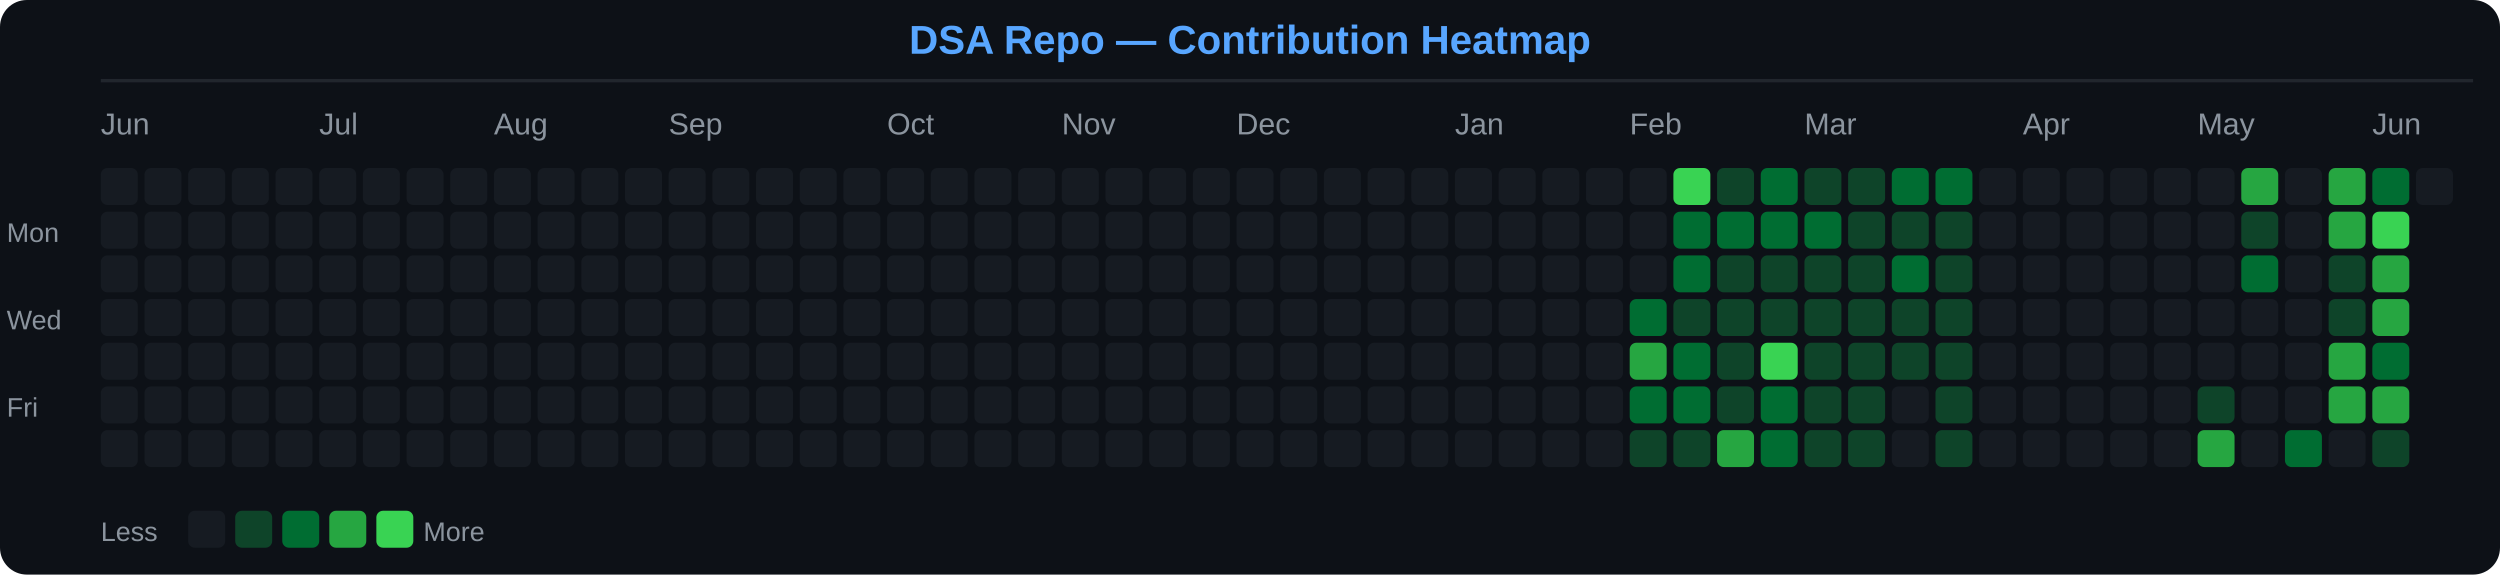
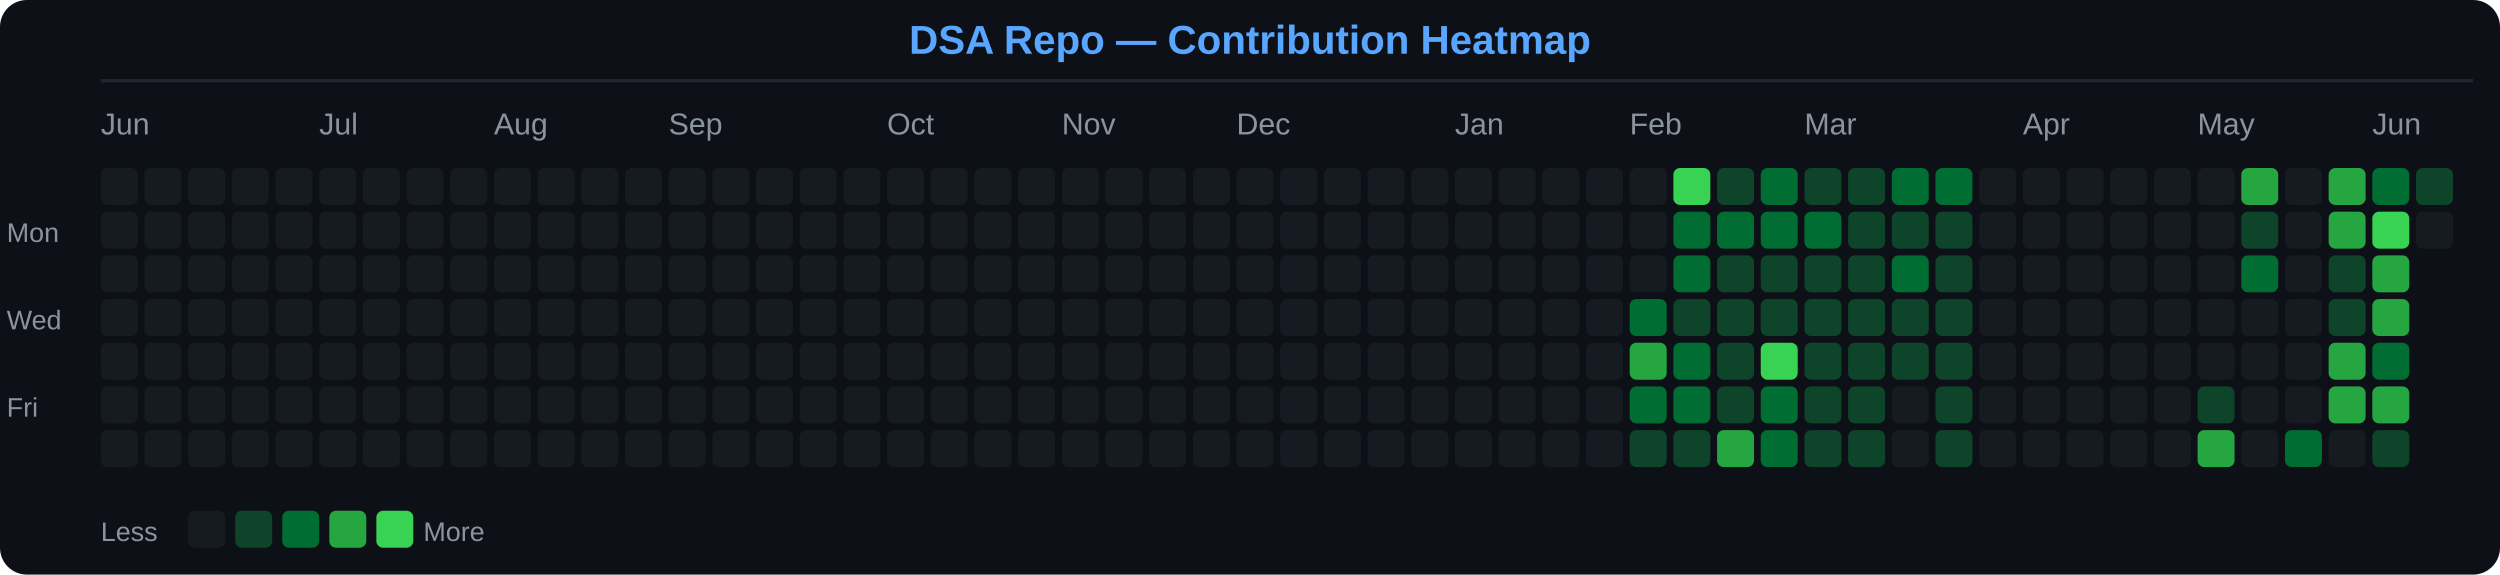
<svg xmlns="http://www.w3.org/2000/svg" width="744" height="171" viewBox="0 0 744 171">
  <rect width="744" height="171" fill="#0d1117" rx="8" />
  <text x="372" y="16" fill="#58a6ff" font-family="Arial,sans-serif" font-size="12" text-anchor="middle" font-weight="bold">DSA Repo — Contribution Heatmap</text>
  <line x1="30" y1="24" x2="736" y2="24" stroke="#21262d" stroke-width="1" />
  <text x="2" y="72" fill="#8b949e" font-family="Arial,sans-serif" font-size="8">Mon</text>
  <text x="2" y="98" fill="#8b949e" font-family="Arial,sans-serif" font-size="8">Wed</text>
  <text x="2" y="124" fill="#8b949e" font-family="Arial,sans-serif" font-size="8">Fri</text>
  <text x="30" y="40" fill="#8b949e" font-family="Arial,sans-serif" font-size="9">Jun</text>
  <rect x="30" y="50" width="11" height="11" rx="2" fill="#161b22" />
  <rect x="30" y="63" width="11" height="11" rx="2" fill="#161b22" />
  <rect x="30" y="76" width="11" height="11" rx="2" fill="#161b22" />
  <rect x="30" y="89" width="11" height="11" rx="2" fill="#161b22" />
  <rect x="30" y="102" width="11" height="11" rx="2" fill="#161b22" />
  <rect x="30" y="115" width="11" height="11" rx="2" fill="#161b22" />
  <rect x="30" y="128" width="11" height="11" rx="2" fill="#161b22" />
  <rect x="43" y="50" width="11" height="11" rx="2" fill="#161b22" />
  <rect x="43" y="63" width="11" height="11" rx="2" fill="#161b22" />
  <rect x="43" y="76" width="11" height="11" rx="2" fill="#161b22" />
  <rect x="43" y="89" width="11" height="11" rx="2" fill="#161b22" />
  <rect x="43" y="102" width="11" height="11" rx="2" fill="#161b22" />
  <rect x="43" y="115" width="11" height="11" rx="2" fill="#161b22" />
  <rect x="43" y="128" width="11" height="11" rx="2" fill="#161b22" />
  <rect x="56" y="50" width="11" height="11" rx="2" fill="#161b22" />
  <rect x="56" y="63" width="11" height="11" rx="2" fill="#161b22" />
  <rect x="56" y="76" width="11" height="11" rx="2" fill="#161b22" />
  <rect x="56" y="89" width="11" height="11" rx="2" fill="#161b22" />
  <rect x="56" y="102" width="11" height="11" rx="2" fill="#161b22" />
  <rect x="56" y="115" width="11" height="11" rx="2" fill="#161b22" />
  <rect x="56" y="128" width="11" height="11" rx="2" fill="#161b22" />
  <rect x="69" y="50" width="11" height="11" rx="2" fill="#161b22" />
  <rect x="69" y="63" width="11" height="11" rx="2" fill="#161b22" />
  <rect x="69" y="76" width="11" height="11" rx="2" fill="#161b22" />
  <rect x="69" y="89" width="11" height="11" rx="2" fill="#161b22" />
  <rect x="69" y="102" width="11" height="11" rx="2" fill="#161b22" />
  <rect x="69" y="115" width="11" height="11" rx="2" fill="#161b22" />
  <rect x="69" y="128" width="11" height="11" rx="2" fill="#161b22" />
  <rect x="82" y="50" width="11" height="11" rx="2" fill="#161b22" />
  <rect x="82" y="63" width="11" height="11" rx="2" fill="#161b22" />
  <rect x="82" y="76" width="11" height="11" rx="2" fill="#161b22" />
  <rect x="82" y="89" width="11" height="11" rx="2" fill="#161b22" />
  <rect x="82" y="102" width="11" height="11" rx="2" fill="#161b22" />
  <rect x="82" y="115" width="11" height="11" rx="2" fill="#161b22" />
  <rect x="82" y="128" width="11" height="11" rx="2" fill="#161b22" />
  <text x="95" y="40" fill="#8b949e" font-family="Arial,sans-serif" font-size="9">Jul</text>
  <rect x="95" y="50" width="11" height="11" rx="2" fill="#161b22" />
  <rect x="95" y="63" width="11" height="11" rx="2" fill="#161b22" />
  <rect x="95" y="76" width="11" height="11" rx="2" fill="#161b22" />
  <rect x="95" y="89" width="11" height="11" rx="2" fill="#161b22" />
  <rect x="95" y="102" width="11" height="11" rx="2" fill="#161b22" />
  <rect x="95" y="115" width="11" height="11" rx="2" fill="#161b22" />
  <rect x="95" y="128" width="11" height="11" rx="2" fill="#161b22" />
  <rect x="108" y="50" width="11" height="11" rx="2" fill="#161b22" />
  <rect x="108" y="63" width="11" height="11" rx="2" fill="#161b22" />
  <rect x="108" y="76" width="11" height="11" rx="2" fill="#161b22" />
  <rect x="108" y="89" width="11" height="11" rx="2" fill="#161b22" />
  <rect x="108" y="102" width="11" height="11" rx="2" fill="#161b22" />
  <rect x="108" y="115" width="11" height="11" rx="2" fill="#161b22" />
  <rect x="108" y="128" width="11" height="11" rx="2" fill="#161b22" />
  <rect x="121" y="50" width="11" height="11" rx="2" fill="#161b22" />
  <rect x="121" y="63" width="11" height="11" rx="2" fill="#161b22" />
  <rect x="121" y="76" width="11" height="11" rx="2" fill="#161b22" />
  <rect x="121" y="89" width="11" height="11" rx="2" fill="#161b22" />
  <rect x="121" y="102" width="11" height="11" rx="2" fill="#161b22" />
  <rect x="121" y="115" width="11" height="11" rx="2" fill="#161b22" />
  <rect x="121" y="128" width="11" height="11" rx="2" fill="#161b22" />
  <rect x="134" y="50" width="11" height="11" rx="2" fill="#161b22" />
  <rect x="134" y="63" width="11" height="11" rx="2" fill="#161b22" />
  <rect x="134" y="76" width="11" height="11" rx="2" fill="#161b22" />
  <rect x="134" y="89" width="11" height="11" rx="2" fill="#161b22" />
  <rect x="134" y="102" width="11" height="11" rx="2" fill="#161b22" />
  <rect x="134" y="115" width="11" height="11" rx="2" fill="#161b22" />
  <rect x="134" y="128" width="11" height="11" rx="2" fill="#161b22" />
  <text x="147" y="40" fill="#8b949e" font-family="Arial,sans-serif" font-size="9">Aug</text>
  <rect x="147" y="50" width="11" height="11" rx="2" fill="#161b22" />
  <rect x="147" y="63" width="11" height="11" rx="2" fill="#161b22" />
  <rect x="147" y="76" width="11" height="11" rx="2" fill="#161b22" />
  <rect x="147" y="89" width="11" height="11" rx="2" fill="#161b22" />
  <rect x="147" y="102" width="11" height="11" rx="2" fill="#161b22" />
  <rect x="147" y="115" width="11" height="11" rx="2" fill="#161b22" />
  <rect x="147" y="128" width="11" height="11" rx="2" fill="#161b22" />
  <rect x="160" y="50" width="11" height="11" rx="2" fill="#161b22" />
  <rect x="160" y="63" width="11" height="11" rx="2" fill="#161b22" />
  <rect x="160" y="76" width="11" height="11" rx="2" fill="#161b22" />
  <rect x="160" y="89" width="11" height="11" rx="2" fill="#161b22" />
  <rect x="160" y="102" width="11" height="11" rx="2" fill="#161b22" />
  <rect x="160" y="115" width="11" height="11" rx="2" fill="#161b22" />
  <rect x="160" y="128" width="11" height="11" rx="2" fill="#161b22" />
  <rect x="173" y="50" width="11" height="11" rx="2" fill="#161b22" />
  <rect x="173" y="63" width="11" height="11" rx="2" fill="#161b22" />
  <rect x="173" y="76" width="11" height="11" rx="2" fill="#161b22" />
  <rect x="173" y="89" width="11" height="11" rx="2" fill="#161b22" />
  <rect x="173" y="102" width="11" height="11" rx="2" fill="#161b22" />
  <rect x="173" y="115" width="11" height="11" rx="2" fill="#161b22" />
  <rect x="173" y="128" width="11" height="11" rx="2" fill="#161b22" />
  <rect x="186" y="50" width="11" height="11" rx="2" fill="#161b22" />
  <rect x="186" y="63" width="11" height="11" rx="2" fill="#161b22" />
  <rect x="186" y="76" width="11" height="11" rx="2" fill="#161b22" />
  <rect x="186" y="89" width="11" height="11" rx="2" fill="#161b22" />
  <rect x="186" y="102" width="11" height="11" rx="2" fill="#161b22" />
  <rect x="186" y="115" width="11" height="11" rx="2" fill="#161b22" />
  <rect x="186" y="128" width="11" height="11" rx="2" fill="#161b22" />
  <text x="199" y="40" fill="#8b949e" font-family="Arial,sans-serif" font-size="9">Sep</text>
  <rect x="199" y="50" width="11" height="11" rx="2" fill="#161b22" />
  <rect x="199" y="63" width="11" height="11" rx="2" fill="#161b22" />
  <rect x="199" y="76" width="11" height="11" rx="2" fill="#161b22" />
  <rect x="199" y="89" width="11" height="11" rx="2" fill="#161b22" />
  <rect x="199" y="102" width="11" height="11" rx="2" fill="#161b22" />
  <rect x="199" y="115" width="11" height="11" rx="2" fill="#161b22" />
  <rect x="199" y="128" width="11" height="11" rx="2" fill="#161b22" />
  <rect x="212" y="50" width="11" height="11" rx="2" fill="#161b22" />
  <rect x="212" y="63" width="11" height="11" rx="2" fill="#161b22" />
  <rect x="212" y="76" width="11" height="11" rx="2" fill="#161b22" />
  <rect x="212" y="89" width="11" height="11" rx="2" fill="#161b22" />
  <rect x="212" y="102" width="11" height="11" rx="2" fill="#161b22" />
  <rect x="212" y="115" width="11" height="11" rx="2" fill="#161b22" />
  <rect x="212" y="128" width="11" height="11" rx="2" fill="#161b22" />
  <rect x="225" y="50" width="11" height="11" rx="2" fill="#161b22" />
  <rect x="225" y="63" width="11" height="11" rx="2" fill="#161b22" />
  <rect x="225" y="76" width="11" height="11" rx="2" fill="#161b22" />
  <rect x="225" y="89" width="11" height="11" rx="2" fill="#161b22" />
  <rect x="225" y="102" width="11" height="11" rx="2" fill="#161b22" />
  <rect x="225" y="115" width="11" height="11" rx="2" fill="#161b22" />
  <rect x="225" y="128" width="11" height="11" rx="2" fill="#161b22" />
  <rect x="238" y="50" width="11" height="11" rx="2" fill="#161b22" />
  <rect x="238" y="63" width="11" height="11" rx="2" fill="#161b22" />
  <rect x="238" y="76" width="11" height="11" rx="2" fill="#161b22" />
  <rect x="238" y="89" width="11" height="11" rx="2" fill="#161b22" />
  <rect x="238" y="102" width="11" height="11" rx="2" fill="#161b22" />
  <rect x="238" y="115" width="11" height="11" rx="2" fill="#161b22" />
  <rect x="238" y="128" width="11" height="11" rx="2" fill="#161b22" />
  <rect x="251" y="50" width="11" height="11" rx="2" fill="#161b22" />
  <rect x="251" y="63" width="11" height="11" rx="2" fill="#161b22" />
  <rect x="251" y="76" width="11" height="11" rx="2" fill="#161b22" />
  <rect x="251" y="89" width="11" height="11" rx="2" fill="#161b22" />
  <rect x="251" y="102" width="11" height="11" rx="2" fill="#161b22" />
  <rect x="251" y="115" width="11" height="11" rx="2" fill="#161b22" />
  <rect x="251" y="128" width="11" height="11" rx="2" fill="#161b22" />
  <text x="264" y="40" fill="#8b949e" font-family="Arial,sans-serif" font-size="9">Oct</text>
  <rect x="264" y="50" width="11" height="11" rx="2" fill="#161b22" />
  <rect x="264" y="63" width="11" height="11" rx="2" fill="#161b22" />
  <rect x="264" y="76" width="11" height="11" rx="2" fill="#161b22" />
  <rect x="264" y="89" width="11" height="11" rx="2" fill="#161b22" />
  <rect x="264" y="102" width="11" height="11" rx="2" fill="#161b22" />
  <rect x="264" y="115" width="11" height="11" rx="2" fill="#161b22" />
  <rect x="264" y="128" width="11" height="11" rx="2" fill="#161b22" />
  <rect x="277" y="50" width="11" height="11" rx="2" fill="#161b22" />
  <rect x="277" y="63" width="11" height="11" rx="2" fill="#161b22" />
  <rect x="277" y="76" width="11" height="11" rx="2" fill="#161b22" />
  <rect x="277" y="89" width="11" height="11" rx="2" fill="#161b22" />
  <rect x="277" y="102" width="11" height="11" rx="2" fill="#161b22" />
  <rect x="277" y="115" width="11" height="11" rx="2" fill="#161b22" />
  <rect x="277" y="128" width="11" height="11" rx="2" fill="#161b22" />
  <rect x="290" y="50" width="11" height="11" rx="2" fill="#161b22" />
  <rect x="290" y="63" width="11" height="11" rx="2" fill="#161b22" />
  <rect x="290" y="76" width="11" height="11" rx="2" fill="#161b22" />
  <rect x="290" y="89" width="11" height="11" rx="2" fill="#161b22" />
  <rect x="290" y="102" width="11" height="11" rx="2" fill="#161b22" />
  <rect x="290" y="115" width="11" height="11" rx="2" fill="#161b22" />
  <rect x="290" y="128" width="11" height="11" rx="2" fill="#161b22" />
  <rect x="303" y="50" width="11" height="11" rx="2" fill="#161b22" />
  <rect x="303" y="63" width="11" height="11" rx="2" fill="#161b22" />
  <rect x="303" y="76" width="11" height="11" rx="2" fill="#161b22" />
  <rect x="303" y="89" width="11" height="11" rx="2" fill="#161b22" />
  <rect x="303" y="102" width="11" height="11" rx="2" fill="#161b22" />
  <rect x="303" y="115" width="11" height="11" rx="2" fill="#161b22" />
  <rect x="303" y="128" width="11" height="11" rx="2" fill="#161b22" />
  <text x="316" y="40" fill="#8b949e" font-family="Arial,sans-serif" font-size="9">Nov</text>
  <rect x="316" y="50" width="11" height="11" rx="2" fill="#161b22" />
  <rect x="316" y="63" width="11" height="11" rx="2" fill="#161b22" />
  <rect x="316" y="76" width="11" height="11" rx="2" fill="#161b22" />
  <rect x="316" y="89" width="11" height="11" rx="2" fill="#161b22" />
  <rect x="316" y="102" width="11" height="11" rx="2" fill="#161b22" />
  <rect x="316" y="115" width="11" height="11" rx="2" fill="#161b22" />
  <rect x="316" y="128" width="11" height="11" rx="2" fill="#161b22" />
  <rect x="329" y="50" width="11" height="11" rx="2" fill="#161b22" />
  <rect x="329" y="63" width="11" height="11" rx="2" fill="#161b22" />
  <rect x="329" y="76" width="11" height="11" rx="2" fill="#161b22" />
  <rect x="329" y="89" width="11" height="11" rx="2" fill="#161b22" />
  <rect x="329" y="102" width="11" height="11" rx="2" fill="#161b22" />
  <rect x="329" y="115" width="11" height="11" rx="2" fill="#161b22" />
  <rect x="329" y="128" width="11" height="11" rx="2" fill="#161b22" />
  <rect x="342" y="50" width="11" height="11" rx="2" fill="#161b22" />
  <rect x="342" y="63" width="11" height="11" rx="2" fill="#161b22" />
  <rect x="342" y="76" width="11" height="11" rx="2" fill="#161b22" />
  <rect x="342" y="89" width="11" height="11" rx="2" fill="#161b22" />
  <rect x="342" y="102" width="11" height="11" rx="2" fill="#161b22" />
  <rect x="342" y="115" width="11" height="11" rx="2" fill="#161b22" />
  <rect x="342" y="128" width="11" height="11" rx="2" fill="#161b22" />
  <rect x="355" y="50" width="11" height="11" rx="2" fill="#161b22" />
  <rect x="355" y="63" width="11" height="11" rx="2" fill="#161b22" />
  <rect x="355" y="76" width="11" height="11" rx="2" fill="#161b22" />
  <rect x="355" y="89" width="11" height="11" rx="2" fill="#161b22" />
  <rect x="355" y="102" width="11" height="11" rx="2" fill="#161b22" />
  <rect x="355" y="115" width="11" height="11" rx="2" fill="#161b22" />
  <rect x="355" y="128" width="11" height="11" rx="2" fill="#161b22" />
  <text x="368" y="40" fill="#8b949e" font-family="Arial,sans-serif" font-size="9">Dec</text>
  <rect x="368" y="50" width="11" height="11" rx="2" fill="#161b22" />
  <rect x="368" y="63" width="11" height="11" rx="2" fill="#161b22" />
  <rect x="368" y="76" width="11" height="11" rx="2" fill="#161b22" />
  <rect x="368" y="89" width="11" height="11" rx="2" fill="#161b22" />
  <rect x="368" y="102" width="11" height="11" rx="2" fill="#161b22" />
  <rect x="368" y="115" width="11" height="11" rx="2" fill="#161b22" />
  <rect x="368" y="128" width="11" height="11" rx="2" fill="#161b22" />
  <rect x="381" y="50" width="11" height="11" rx="2" fill="#161b22" />
  <rect x="381" y="63" width="11" height="11" rx="2" fill="#161b22" />
  <rect x="381" y="76" width="11" height="11" rx="2" fill="#161b22" />
  <rect x="381" y="89" width="11" height="11" rx="2" fill="#161b22" />
  <rect x="381" y="102" width="11" height="11" rx="2" fill="#161b22" />
  <rect x="381" y="115" width="11" height="11" rx="2" fill="#161b22" />
  <rect x="381" y="128" width="11" height="11" rx="2" fill="#161b22" />
  <rect x="394" y="50" width="11" height="11" rx="2" fill="#161b22" />
  <rect x="394" y="63" width="11" height="11" rx="2" fill="#161b22" />
  <rect x="394" y="76" width="11" height="11" rx="2" fill="#161b22" />
  <rect x="394" y="89" width="11" height="11" rx="2" fill="#161b22" />
  <rect x="394" y="102" width="11" height="11" rx="2" fill="#161b22" />
  <rect x="394" y="115" width="11" height="11" rx="2" fill="#161b22" />
  <rect x="394" y="128" width="11" height="11" rx="2" fill="#161b22" />
  <rect x="407" y="50" width="11" height="11" rx="2" fill="#161b22" />
  <rect x="407" y="63" width="11" height="11" rx="2" fill="#161b22" />
  <rect x="407" y="76" width="11" height="11" rx="2" fill="#161b22" />
  <rect x="407" y="89" width="11" height="11" rx="2" fill="#161b22" />
  <rect x="407" y="102" width="11" height="11" rx="2" fill="#161b22" />
  <rect x="407" y="115" width="11" height="11" rx="2" fill="#161b22" />
  <rect x="407" y="128" width="11" height="11" rx="2" fill="#161b22" />
  <rect x="420" y="50" width="11" height="11" rx="2" fill="#161b22" />
  <rect x="420" y="63" width="11" height="11" rx="2" fill="#161b22" />
  <rect x="420" y="76" width="11" height="11" rx="2" fill="#161b22" />
  <rect x="420" y="89" width="11" height="11" rx="2" fill="#161b22" />
  <rect x="420" y="102" width="11" height="11" rx="2" fill="#161b22" />
  <rect x="420" y="115" width="11" height="11" rx="2" fill="#161b22" />
  <rect x="420" y="128" width="11" height="11" rx="2" fill="#161b22" />
  <text x="433" y="40" fill="#8b949e" font-family="Arial,sans-serif" font-size="9">Jan</text>
  <rect x="433" y="50" width="11" height="11" rx="2" fill="#161b22" />
  <rect x="433" y="63" width="11" height="11" rx="2" fill="#161b22" />
  <rect x="433" y="76" width="11" height="11" rx="2" fill="#161b22" />
  <rect x="433" y="89" width="11" height="11" rx="2" fill="#161b22" />
  <rect x="433" y="102" width="11" height="11" rx="2" fill="#161b22" />
  <rect x="433" y="115" width="11" height="11" rx="2" fill="#161b22" />
  <rect x="433" y="128" width="11" height="11" rx="2" fill="#161b22" />
  <rect x="446" y="50" width="11" height="11" rx="2" fill="#161b22" />
  <rect x="446" y="63" width="11" height="11" rx="2" fill="#161b22" />
  <rect x="446" y="76" width="11" height="11" rx="2" fill="#161b22" />
  <rect x="446" y="89" width="11" height="11" rx="2" fill="#161b22" />
  <rect x="446" y="102" width="11" height="11" rx="2" fill="#161b22" />
  <rect x="446" y="115" width="11" height="11" rx="2" fill="#161b22" />
  <rect x="446" y="128" width="11" height="11" rx="2" fill="#161b22" />
  <rect x="459" y="50" width="11" height="11" rx="2" fill="#161b22" />
  <rect x="459" y="63" width="11" height="11" rx="2" fill="#161b22" />
  <rect x="459" y="76" width="11" height="11" rx="2" fill="#161b22" />
  <rect x="459" y="89" width="11" height="11" rx="2" fill="#161b22" />
  <rect x="459" y="102" width="11" height="11" rx="2" fill="#161b22" />
  <rect x="459" y="115" width="11" height="11" rx="2" fill="#161b22" />
  <rect x="459" y="128" width="11" height="11" rx="2" fill="#161b22" />
  <rect x="472" y="50" width="11" height="11" rx="2" fill="#161b22" />
  <rect x="472" y="63" width="11" height="11" rx="2" fill="#161b22" />
  <rect x="472" y="76" width="11" height="11" rx="2" fill="#161b22" />
  <rect x="472" y="89" width="11" height="11" rx="2" fill="#161b22" />
  <rect x="472" y="102" width="11" height="11" rx="2" fill="#161b22" />
  <rect x="472" y="115" width="11" height="11" rx="2" fill="#161b22" />
  <rect x="472" y="128" width="11" height="11" rx="2" fill="#161b22" />
  <text x="485" y="40" fill="#8b949e" font-family="Arial,sans-serif" font-size="9">Feb</text>
  <rect x="485" y="50" width="11" height="11" rx="2" fill="#161b22" />
  <rect x="485" y="63" width="11" height="11" rx="2" fill="#161b22" />
  <rect x="485" y="76" width="11" height="11" rx="2" fill="#161b22" />
  <rect x="485" y="89" width="11" height="11" rx="2" fill="#006d32" />
  <rect x="485" y="102" width="11" height="11" rx="2" fill="#26a641" />
  <rect x="485" y="115" width="11" height="11" rx="2" fill="#006d32" />
  <rect x="485" y="128" width="11" height="11" rx="2" fill="#0e4429" />
  <rect x="498" y="50" width="11" height="11" rx="2" fill="#39d353" />
  <rect x="498" y="63" width="11" height="11" rx="2" fill="#006d32" />
  <rect x="498" y="76" width="11" height="11" rx="2" fill="#006d32" />
  <rect x="498" y="89" width="11" height="11" rx="2" fill="#0e4429" />
  <rect x="498" y="102" width="11" height="11" rx="2" fill="#006d32" />
  <rect x="498" y="115" width="11" height="11" rx="2" fill="#006d32" />
  <rect x="498" y="128" width="11" height="11" rx="2" fill="#0e4429" />
  <rect x="511" y="50" width="11" height="11" rx="2" fill="#0e4429" />
  <rect x="511" y="63" width="11" height="11" rx="2" fill="#006d32" />
  <rect x="511" y="76" width="11" height="11" rx="2" fill="#0e4429" />
  <rect x="511" y="89" width="11" height="11" rx="2" fill="#0e4429" />
  <rect x="511" y="102" width="11" height="11" rx="2" fill="#0e4429" />
  <rect x="511" y="115" width="11" height="11" rx="2" fill="#0e4429" />
  <rect x="511" y="128" width="11" height="11" rx="2" fill="#26a641" />
  <rect x="524" y="50" width="11" height="11" rx="2" fill="#006d32" />
  <rect x="524" y="63" width="11" height="11" rx="2" fill="#006d32" />
  <rect x="524" y="76" width="11" height="11" rx="2" fill="#0e4429" />
  <rect x="524" y="89" width="11" height="11" rx="2" fill="#0e4429" />
  <rect x="524" y="102" width="11" height="11" rx="2" fill="#39d353" />
  <rect x="524" y="115" width="11" height="11" rx="2" fill="#006d32" />
  <rect x="524" y="128" width="11" height="11" rx="2" fill="#006d32" />
  <text x="537" y="40" fill="#8b949e" font-family="Arial,sans-serif" font-size="9">Mar</text>
  <rect x="537" y="50" width="11" height="11" rx="2" fill="#0e4429" />
  <rect x="537" y="63" width="11" height="11" rx="2" fill="#006d32" />
  <rect x="537" y="76" width="11" height="11" rx="2" fill="#0e4429" />
  <rect x="537" y="89" width="11" height="11" rx="2" fill="#0e4429" />
  <rect x="537" y="102" width="11" height="11" rx="2" fill="#0e4429" />
  <rect x="537" y="115" width="11" height="11" rx="2" fill="#0e4429" />
  <rect x="537" y="128" width="11" height="11" rx="2" fill="#0e4429" />
  <rect x="550" y="50" width="11" height="11" rx="2" fill="#0e4429" />
  <rect x="550" y="63" width="11" height="11" rx="2" fill="#0e4429" />
  <rect x="550" y="76" width="11" height="11" rx="2" fill="#0e4429" />
  <rect x="550" y="89" width="11" height="11" rx="2" fill="#0e4429" />
  <rect x="550" y="102" width="11" height="11" rx="2" fill="#0e4429" />
  <rect x="550" y="115" width="11" height="11" rx="2" fill="#0e4429" />
  <rect x="550" y="128" width="11" height="11" rx="2" fill="#0e4429" />
  <rect x="563" y="50" width="11" height="11" rx="2" fill="#006d32" />
  <rect x="563" y="63" width="11" height="11" rx="2" fill="#0e4429" />
  <rect x="563" y="76" width="11" height="11" rx="2" fill="#006d32" />
  <rect x="563" y="89" width="11" height="11" rx="2" fill="#0e4429" />
  <rect x="563" y="102" width="11" height="11" rx="2" fill="#0e4429" />
  <rect x="563" y="115" width="11" height="11" rx="2" fill="#161b22" />
  <rect x="563" y="128" width="11" height="11" rx="2" fill="#161b22" />
  <rect x="576" y="50" width="11" height="11" rx="2" fill="#006d32" />
  <rect x="576" y="63" width="11" height="11" rx="2" fill="#0e4429" />
  <rect x="576" y="76" width="11" height="11" rx="2" fill="#0e4429" />
  <rect x="576" y="89" width="11" height="11" rx="2" fill="#0e4429" />
  <rect x="576" y="102" width="11" height="11" rx="2" fill="#0e4429" />
  <rect x="576" y="115" width="11" height="11" rx="2" fill="#0e4429" />
  <rect x="576" y="128" width="11" height="11" rx="2" fill="#0e4429" />
  <rect x="589" y="50" width="11" height="11" rx="2" fill="#161b22" />
  <rect x="589" y="63" width="11" height="11" rx="2" fill="#161b22" />
  <rect x="589" y="76" width="11" height="11" rx="2" fill="#161b22" />
  <rect x="589" y="89" width="11" height="11" rx="2" fill="#161b22" />
  <rect x="589" y="102" width="11" height="11" rx="2" fill="#161b22" />
  <rect x="589" y="115" width="11" height="11" rx="2" fill="#161b22" />
  <rect x="589" y="128" width="11" height="11" rx="2" fill="#161b22" />
  <text x="602" y="40" fill="#8b949e" font-family="Arial,sans-serif" font-size="9">Apr</text>
  <rect x="602" y="50" width="11" height="11" rx="2" fill="#161b22" />
  <rect x="602" y="63" width="11" height="11" rx="2" fill="#161b22" />
  <rect x="602" y="76" width="11" height="11" rx="2" fill="#161b22" />
  <rect x="602" y="89" width="11" height="11" rx="2" fill="#161b22" />
  <rect x="602" y="102" width="11" height="11" rx="2" fill="#161b22" />
  <rect x="602" y="115" width="11" height="11" rx="2" fill="#161b22" />
  <rect x="602" y="128" width="11" height="11" rx="2" fill="#161b22" />
  <rect x="615" y="50" width="11" height="11" rx="2" fill="#161b22" />
  <rect x="615" y="63" width="11" height="11" rx="2" fill="#161b22" />
  <rect x="615" y="76" width="11" height="11" rx="2" fill="#161b22" />
  <rect x="615" y="89" width="11" height="11" rx="2" fill="#161b22" />
  <rect x="615" y="102" width="11" height="11" rx="2" fill="#161b22" />
  <rect x="615" y="115" width="11" height="11" rx="2" fill="#161b22" />
  <rect x="615" y="128" width="11" height="11" rx="2" fill="#161b22" />
  <rect x="628" y="50" width="11" height="11" rx="2" fill="#161b22" />
  <rect x="628" y="63" width="11" height="11" rx="2" fill="#161b22" />
  <rect x="628" y="76" width="11" height="11" rx="2" fill="#161b22" />
  <rect x="628" y="89" width="11" height="11" rx="2" fill="#161b22" />
  <rect x="628" y="102" width="11" height="11" rx="2" fill="#161b22" />
  <rect x="628" y="115" width="11" height="11" rx="2" fill="#161b22" />
  <rect x="628" y="128" width="11" height="11" rx="2" fill="#161b22" />
  <rect x="641" y="50" width="11" height="11" rx="2" fill="#161b22" />
  <rect x="641" y="63" width="11" height="11" rx="2" fill="#161b22" />
  <rect x="641" y="76" width="11" height="11" rx="2" fill="#161b22" />
  <rect x="641" y="89" width="11" height="11" rx="2" fill="#161b22" />
  <rect x="641" y="102" width="11" height="11" rx="2" fill="#161b22" />
  <rect x="641" y="115" width="11" height="11" rx="2" fill="#161b22" />
  <rect x="641" y="128" width="11" height="11" rx="2" fill="#161b22" />
  <text x="654" y="40" fill="#8b949e" font-family="Arial,sans-serif" font-size="9">May</text>
  <rect x="654" y="50" width="11" height="11" rx="2" fill="#161b22" />
  <rect x="654" y="63" width="11" height="11" rx="2" fill="#161b22" />
  <rect x="654" y="76" width="11" height="11" rx="2" fill="#161b22" />
  <rect x="654" y="89" width="11" height="11" rx="2" fill="#161b22" />
  <rect x="654" y="102" width="11" height="11" rx="2" fill="#161b22" />
  <rect x="654" y="115" width="11" height="11" rx="2" fill="#0e4429" />
  <rect x="654" y="128" width="11" height="11" rx="2" fill="#26a641" />
  <rect x="667" y="50" width="11" height="11" rx="2" fill="#26a641" />
  <rect x="667" y="63" width="11" height="11" rx="2" fill="#0e4429" />
  <rect x="667" y="76" width="11" height="11" rx="2" fill="#006d32" />
  <rect x="667" y="89" width="11" height="11" rx="2" fill="#161b22" />
  <rect x="667" y="102" width="11" height="11" rx="2" fill="#161b22" />
  <rect x="667" y="115" width="11" height="11" rx="2" fill="#161b22" />
  <rect x="667" y="128" width="11" height="11" rx="2" fill="#161b22" />
  <rect x="680" y="50" width="11" height="11" rx="2" fill="#161b22" />
  <rect x="680" y="63" width="11" height="11" rx="2" fill="#161b22" />
  <rect x="680" y="76" width="11" height="11" rx="2" fill="#161b22" />
  <rect x="680" y="89" width="11" height="11" rx="2" fill="#161b22" />
  <rect x="680" y="102" width="11" height="11" rx="2" fill="#161b22" />
  <rect x="680" y="115" width="11" height="11" rx="2" fill="#161b22" />
  <rect x="680" y="128" width="11" height="11" rx="2" fill="#006d32" />
  <rect x="693" y="50" width="11" height="11" rx="2" fill="#26a641" />
  <rect x="693" y="63" width="11" height="11" rx="2" fill="#26a641" />
  <rect x="693" y="76" width="11" height="11" rx="2" fill="#0e4429" />
  <rect x="693" y="89" width="11" height="11" rx="2" fill="#0e4429" />
  <rect x="693" y="102" width="11" height="11" rx="2" fill="#26a641" />
  <rect x="693" y="115" width="11" height="11" rx="2" fill="#26a641" />
  <rect x="693" y="128" width="11" height="11" rx="2" fill="#161b22" />
  <text x="706" y="40" fill="#8b949e" font-family="Arial,sans-serif" font-size="9">Jun</text>
  <rect x="706" y="50" width="11" height="11" rx="2" fill="#006d32" />
  <rect x="706" y="63" width="11" height="11" rx="2" fill="#39d353" />
  <rect x="706" y="76" width="11" height="11" rx="2" fill="#26a641" />
  <rect x="706" y="89" width="11" height="11" rx="2" fill="#26a641" />
  <rect x="706" y="102" width="11" height="11" rx="2" fill="#006d32" />
  <rect x="706" y="115" width="11" height="11" rx="2" fill="#26a641" />
  <rect x="706" y="128" width="11" height="11" rx="2" fill="#0e4429" />
-   <rect x="719" y="50" width="11" height="11" rx="2" fill="#161b22" />
+   <rect x="719" y="50" width="11" height="11" rx="2" fill="#0e4429" />
+   <rect x="719" y="63" width="11" height="11" rx="2" fill="#161b22" />
  <text x="30" y="161" fill="#8b949e" font-family="Arial,sans-serif" font-size="8">Less</text>
  <rect x="56" y="152" width="11" height="11" rx="2" fill="#161b22" />
  <rect x="70" y="152" width="11" height="11" rx="2" fill="#0e4429" />
  <rect x="84" y="152" width="11" height="11" rx="2" fill="#006d32" />
  <rect x="98" y="152" width="11" height="11" rx="2" fill="#26a641" />
  <rect x="112" y="152" width="11" height="11" rx="2" fill="#39d353" />
  <text x="126" y="161" fill="#8b949e" font-family="Arial,sans-serif" font-size="8">More</text>
</svg>
